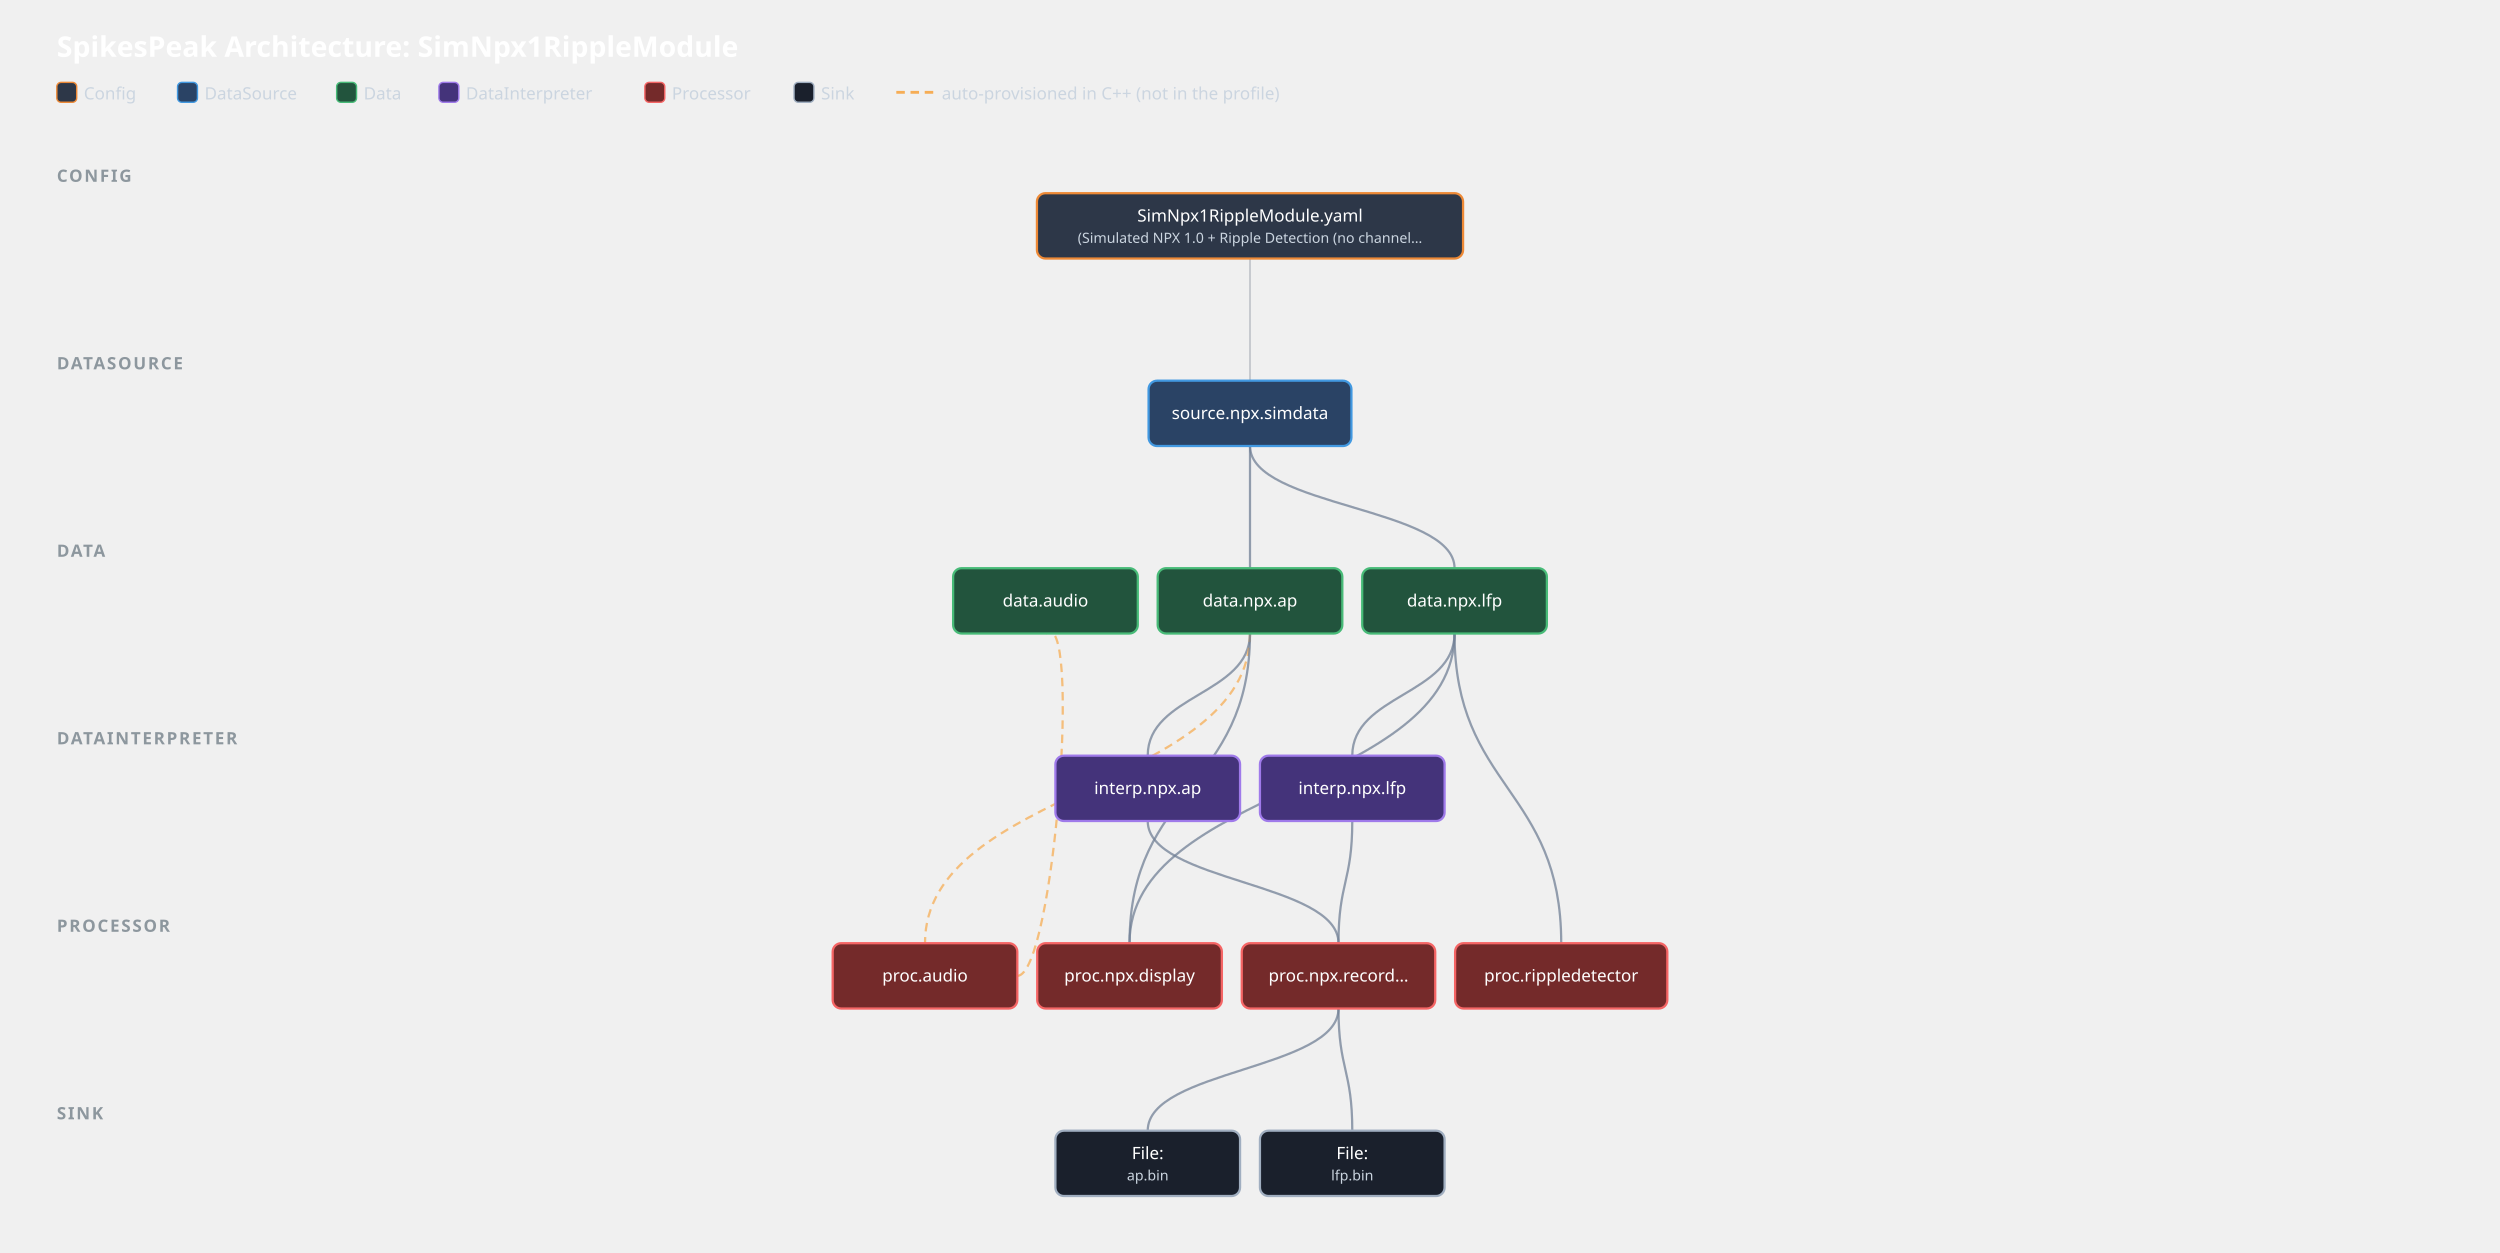
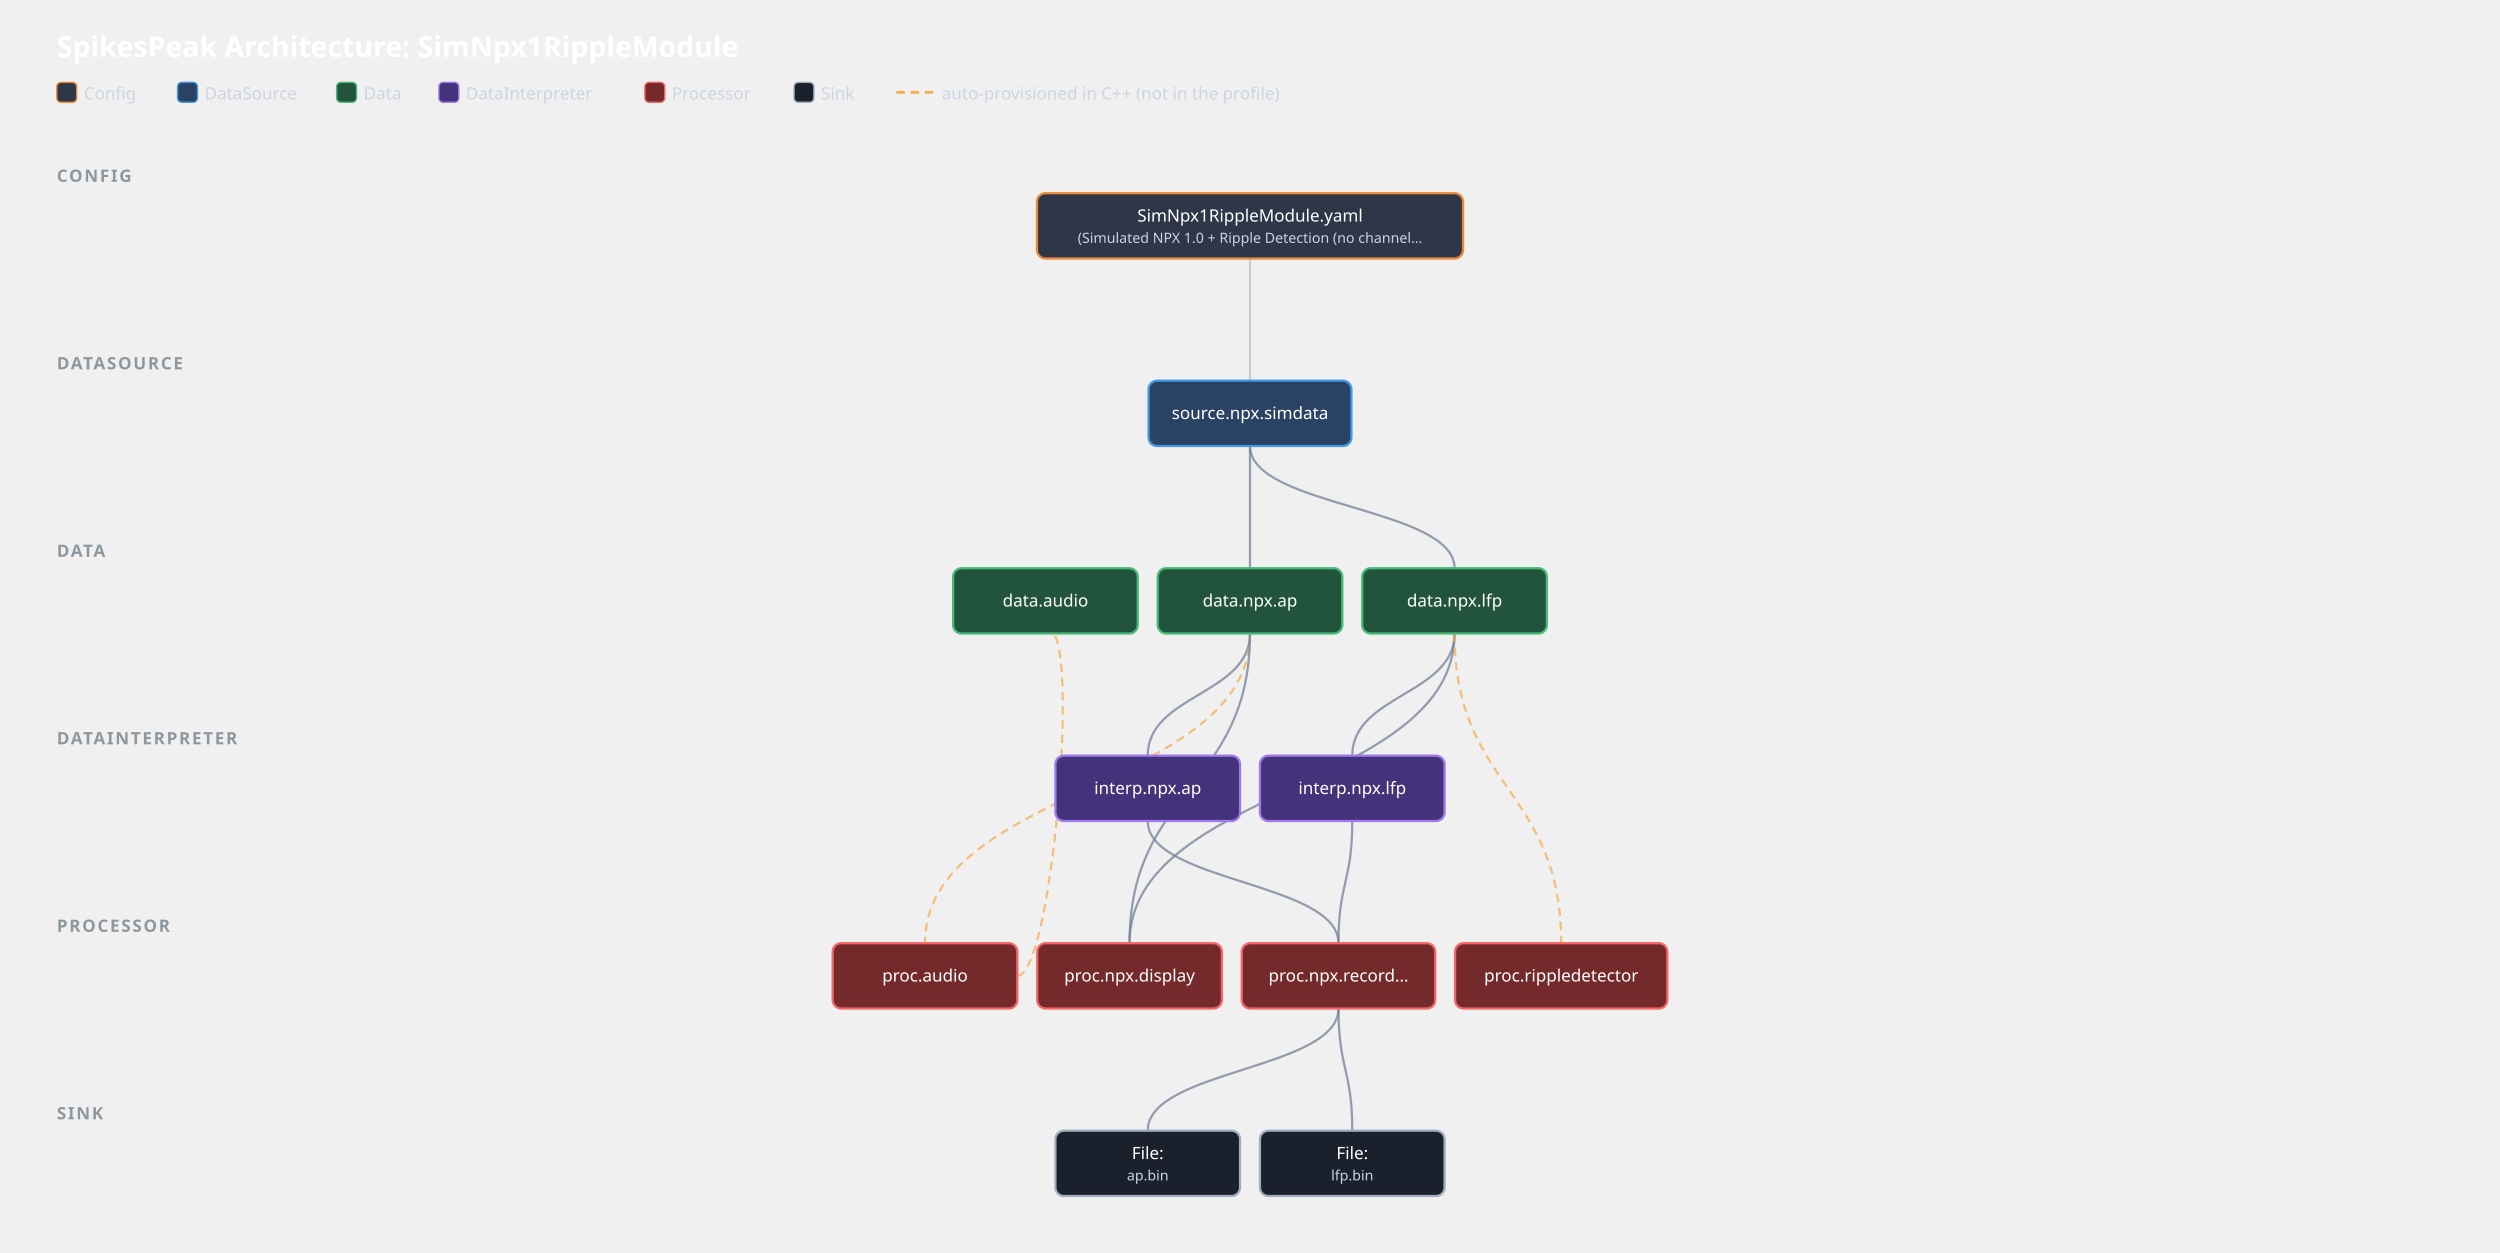
<svg xmlns="http://www.w3.org/2000/svg" width="1760.0" height="882.0" viewBox="0 0 1760.0 882.0" preserveAspectRatio="xMidYMin meet" style="background-color: #1a1a1a; max-width: 100%; height: auto;">
  <text x="40" y="40" fill="#fff" font-family="sans-serif" font-size="20" font-weight="bold">SpikesPeak Architecture: SimNpx1RippleModule</text>
  <g id="legend">
    <rect x="40" y="58" width="14" height="14" rx="3" fill="#2d3748" stroke="#ed8936" stroke-width="1" />
    <text x="59" y="70" fill="#cbd5e0" font-family="sans-serif" font-size="12">Config</text>
    <rect x="125" y="58" width="14" height="14" rx="3" fill="#2a4365" stroke="#4299e1" stroke-width="1" />
    <text x="144" y="70" fill="#cbd5e0" font-family="sans-serif" font-size="12">DataSource</text>
    <rect x="237" y="58" width="14" height="14" rx="3" fill="#22543d" stroke="#48bb78" stroke-width="1" />
    <text x="256" y="70" fill="#cbd5e0" font-family="sans-serif" font-size="12">Data</text>
    <rect x="309" y="58" width="14" height="14" rx="3" fill="#44337a" stroke="#9f7aea" stroke-width="1" />
    <text x="328" y="70" fill="#cbd5e0" font-family="sans-serif" font-size="12">DataInterpreter</text>
    <rect x="454" y="58" width="14" height="14" rx="3" fill="#742a2a" stroke="#f56565" stroke-width="1" />
    <text x="473" y="70" fill="#cbd5e0" font-family="sans-serif" font-size="12">Processor</text>
    <rect x="559" y="58" width="14" height="14" rx="3" fill="#1a202c" stroke="#a0aec0" stroke-width="1" />
    <text x="578" y="70" fill="#cbd5e0" font-family="sans-serif" font-size="12">Sink</text>
    <path d="M 631 65 l 26 0" stroke="#f6ad55" stroke-width="2" stroke-dasharray="6 4" />
    <text x="663" y="70" fill="#cbd5e0" font-family="sans-serif" font-size="12">auto-provisioned in C++ (not in the profile)</text>
  </g>
  <g id="edges">
    <path d="M 880.0 182.0 C 880.0 207.8, 880.0 224.0, 880.0 242.0 L 880.0 268.0" fill="none" stroke="#4a5568" stroke-width="1.0" opacity="0.35" />
    <path d="M 880.0 446.0 C 880.0 489.0, 808.0 489.0, 808.0 532.0" fill="none" stroke="#718096" stroke-width="1.6" opacity="0.75" />
    <path d="M 880.0 446.0 C 880.0 555.0, 651.2 555.0, 651.2 664.0" fill="none" stroke="#f6ad55" stroke-width="1.6" opacity="0.75" stroke-dasharray="6 4" />
    <path d="M 880.0 446.0 C 880.0 555.0, 795.2 555.0, 795.2 664.0" fill="none" stroke="#718096" stroke-width="1.6" opacity="0.75" />
    <path d="M 1024.0 446.0 C 1024.0 489.0, 952.0 489.0, 952.0 532.0" fill="none" stroke="#718096" stroke-width="1.6" opacity="0.75" />
    <path d="M 1024.0 446.0 C 1024.0 555.0, 795.2 555.0, 795.2 664.0" fill="none" stroke="#718096" stroke-width="1.6" opacity="0.75" />
-     <path d="M 1024.0 446.0 C 1024.0 555.0, 1099.1 555.0, 1099.1 664.0" fill="none" stroke="#718096" stroke-width="1.6" opacity="0.75" />
+     <path d="M 1024.0 446.0 C 1024.0 555.0, 1099.1 555.0, 1099.1 664.0" fill="none" stroke="#f6ad55" stroke-width="1.6" opacity="0.75" stroke-dasharray="6 4" />
    <path d="M 808.0 578.0 C 808.0 621.0, 942.3 621.0, 942.3 664.0" fill="none" stroke="#718096" stroke-width="1.6" opacity="0.75" />
    <path d="M 952.0 578.0 C 952.0 621.0, 942.3 621.0, 942.3 664.0" fill="none" stroke="#718096" stroke-width="1.6" opacity="0.75" />
    <path d="M 716.2 687.0 C 742.2 687.0, 762.0 423.0, 736.0 446.0" fill="none" stroke="#f6ad55" stroke-width="1.6" opacity="0.75" stroke-dasharray="6 4" />
    <path d="M 942.3 710.0 C 942.3 753.0, 808.0 753.0, 808.0 796.0" fill="none" stroke="#718096" stroke-width="1.6" opacity="0.75" />
    <path d="M 942.3 710.0 C 942.3 753.0, 952.0 753.0, 952.0 796.0" fill="none" stroke="#718096" stroke-width="1.6" opacity="0.75" />
    <path d="M 880.0 314.0 C 880.0 357.0, 880.0 357.0, 880.0 400.0" fill="none" stroke="#718096" stroke-width="1.6" opacity="0.75" />
    <path d="M 880.0 314.0 C 880.0 357.0, 1024.0 357.0, 1024.0 400.0" fill="none" stroke="#718096" stroke-width="1.6" opacity="0.75" />
  </g>
  <g id="nodes">
    <text x="40" y="128.0" fill="#8d979e" font-family="sans-serif" font-size="12" font-weight="bold" letter-spacing="1.2">CONFIG</text>
    <text x="40" y="260.0" fill="#8d979e" font-family="sans-serif" font-size="12" font-weight="bold" letter-spacing="1.2">DATASOURCE</text>
    <text x="40" y="392.0" fill="#8d979e" font-family="sans-serif" font-size="12" font-weight="bold" letter-spacing="1.2">DATA</text>
    <text x="40" y="524.0" fill="#8d979e" font-family="sans-serif" font-size="12" font-weight="bold" letter-spacing="1.2">DATAINTERPRETER</text>
    <text x="40" y="656.0" fill="#8d979e" font-family="sans-serif" font-size="12" font-weight="bold" letter-spacing="1.2">PROCESSOR</text>
    <text x="40" y="788.0" fill="#8d979e" font-family="sans-serif" font-size="12" font-weight="bold" letter-spacing="1.2">SINK</text>
    <rect x="730.0" y="136.0" width="300.0" height="46" rx="6" fill="#2d3748" stroke="#ed8936" stroke-width="1.6" />
    <text x="880.0" y="156.0" fill="#fff" font-family="sans-serif" font-size="12" text-anchor="middle">SimNpx1RippleModule.yaml</text>
    <text x="880.0" y="171.0" fill="#cbd5e0" font-family="sans-serif" font-size="10" text-anchor="middle">(Simulated NPX 1.0 + Ripple Detection (no channel…</text>
    <rect x="671.0" y="400.0" width="130.0" height="46" rx="6" fill="#22543d" stroke="#48bb78" stroke-width="1.6" />
    <text x="736.0" y="427.0" fill="#fff" font-family="sans-serif" font-size="12" text-anchor="middle">data.audio</text>
    <rect x="815.0" y="400.0" width="130.0" height="46" rx="6" fill="#22543d" stroke="#48bb78" stroke-width="1.6" />
    <text x="880.0" y="427.0" fill="#fff" font-family="sans-serif" font-size="12" text-anchor="middle">data.npx.ap</text>
    <rect x="959.0" y="400.0" width="130.0" height="46" rx="6" fill="#22543d" stroke="#48bb78" stroke-width="1.6" />
    <text x="1024.0" y="427.0" fill="#fff" font-family="sans-serif" font-size="12" text-anchor="middle">data.npx.lfp</text>
    <rect x="743.0" y="532.0" width="130.0" height="46" rx="6" fill="#44337a" stroke="#9f7aea" stroke-width="1.6" />
    <text x="808.0" y="559.0" fill="#fff" font-family="sans-serif" font-size="12" text-anchor="middle">interp.npx.ap</text>
    <rect x="887.0" y="532.0" width="130.0" height="46" rx="6" fill="#44337a" stroke="#9f7aea" stroke-width="1.6" />
    <text x="952.0" y="559.0" fill="#fff" font-family="sans-serif" font-size="12" text-anchor="middle">interp.npx.lfp</text>
    <rect x="586.2" y="664.0" width="130.0" height="46" rx="6" fill="#742a2a" stroke="#f56565" stroke-width="1.6" />
    <text x="651.2" y="691.0" fill="#fff" font-family="sans-serif" font-size="12" text-anchor="middle">proc.audio</text>
    <rect x="730.2" y="664.0" width="130.0" height="46" rx="6" fill="#742a2a" stroke="#f56565" stroke-width="1.6" />
    <text x="795.2" y="691.0" fill="#fff" font-family="sans-serif" font-size="12" text-anchor="middle">proc.npx.display</text>
    <rect x="874.2" y="664.0" width="136.2" height="46" rx="6" fill="#742a2a" stroke="#f56565" stroke-width="1.6" />
    <text x="942.3" y="691.0" fill="#fff" font-family="sans-serif" font-size="12" text-anchor="middle">proc.npx.record…</text>
    <rect x="1024.4" y="664.0" width="149.4" height="46" rx="6" fill="#742a2a" stroke="#f56565" stroke-width="1.6" />
    <text x="1099.1" y="691.0" fill="#fff" font-family="sans-serif" font-size="12" text-anchor="middle">proc.rippledetector</text>
    <rect x="743.0" y="796.0" width="130.0" height="46" rx="6" fill="#1a202c" stroke="#a0aec0" stroke-width="1.6" />
    <text x="808.0" y="816.0" fill="#fff" font-family="sans-serif" font-size="12" text-anchor="middle">File:</text>
    <text x="808.0" y="831.0" fill="#cbd5e0" font-family="sans-serif" font-size="10" text-anchor="middle">ap.bin</text>
    <rect x="887.0" y="796.0" width="130.0" height="46" rx="6" fill="#1a202c" stroke="#a0aec0" stroke-width="1.6" />
    <text x="952.0" y="816.0" fill="#fff" font-family="sans-serif" font-size="12" text-anchor="middle">File:</text>
    <text x="952.0" y="831.0" fill="#cbd5e0" font-family="sans-serif" font-size="10" text-anchor="middle">lfp.bin</text>
    <rect x="808.6" y="268.0" width="142.8" height="46" rx="6" fill="#2a4365" stroke="#4299e1" stroke-width="1.6" />
    <text x="880.0" y="295.0" fill="#fff" font-family="sans-serif" font-size="12" text-anchor="middle">source.npx.simdata</text>
  </g>
</svg>
